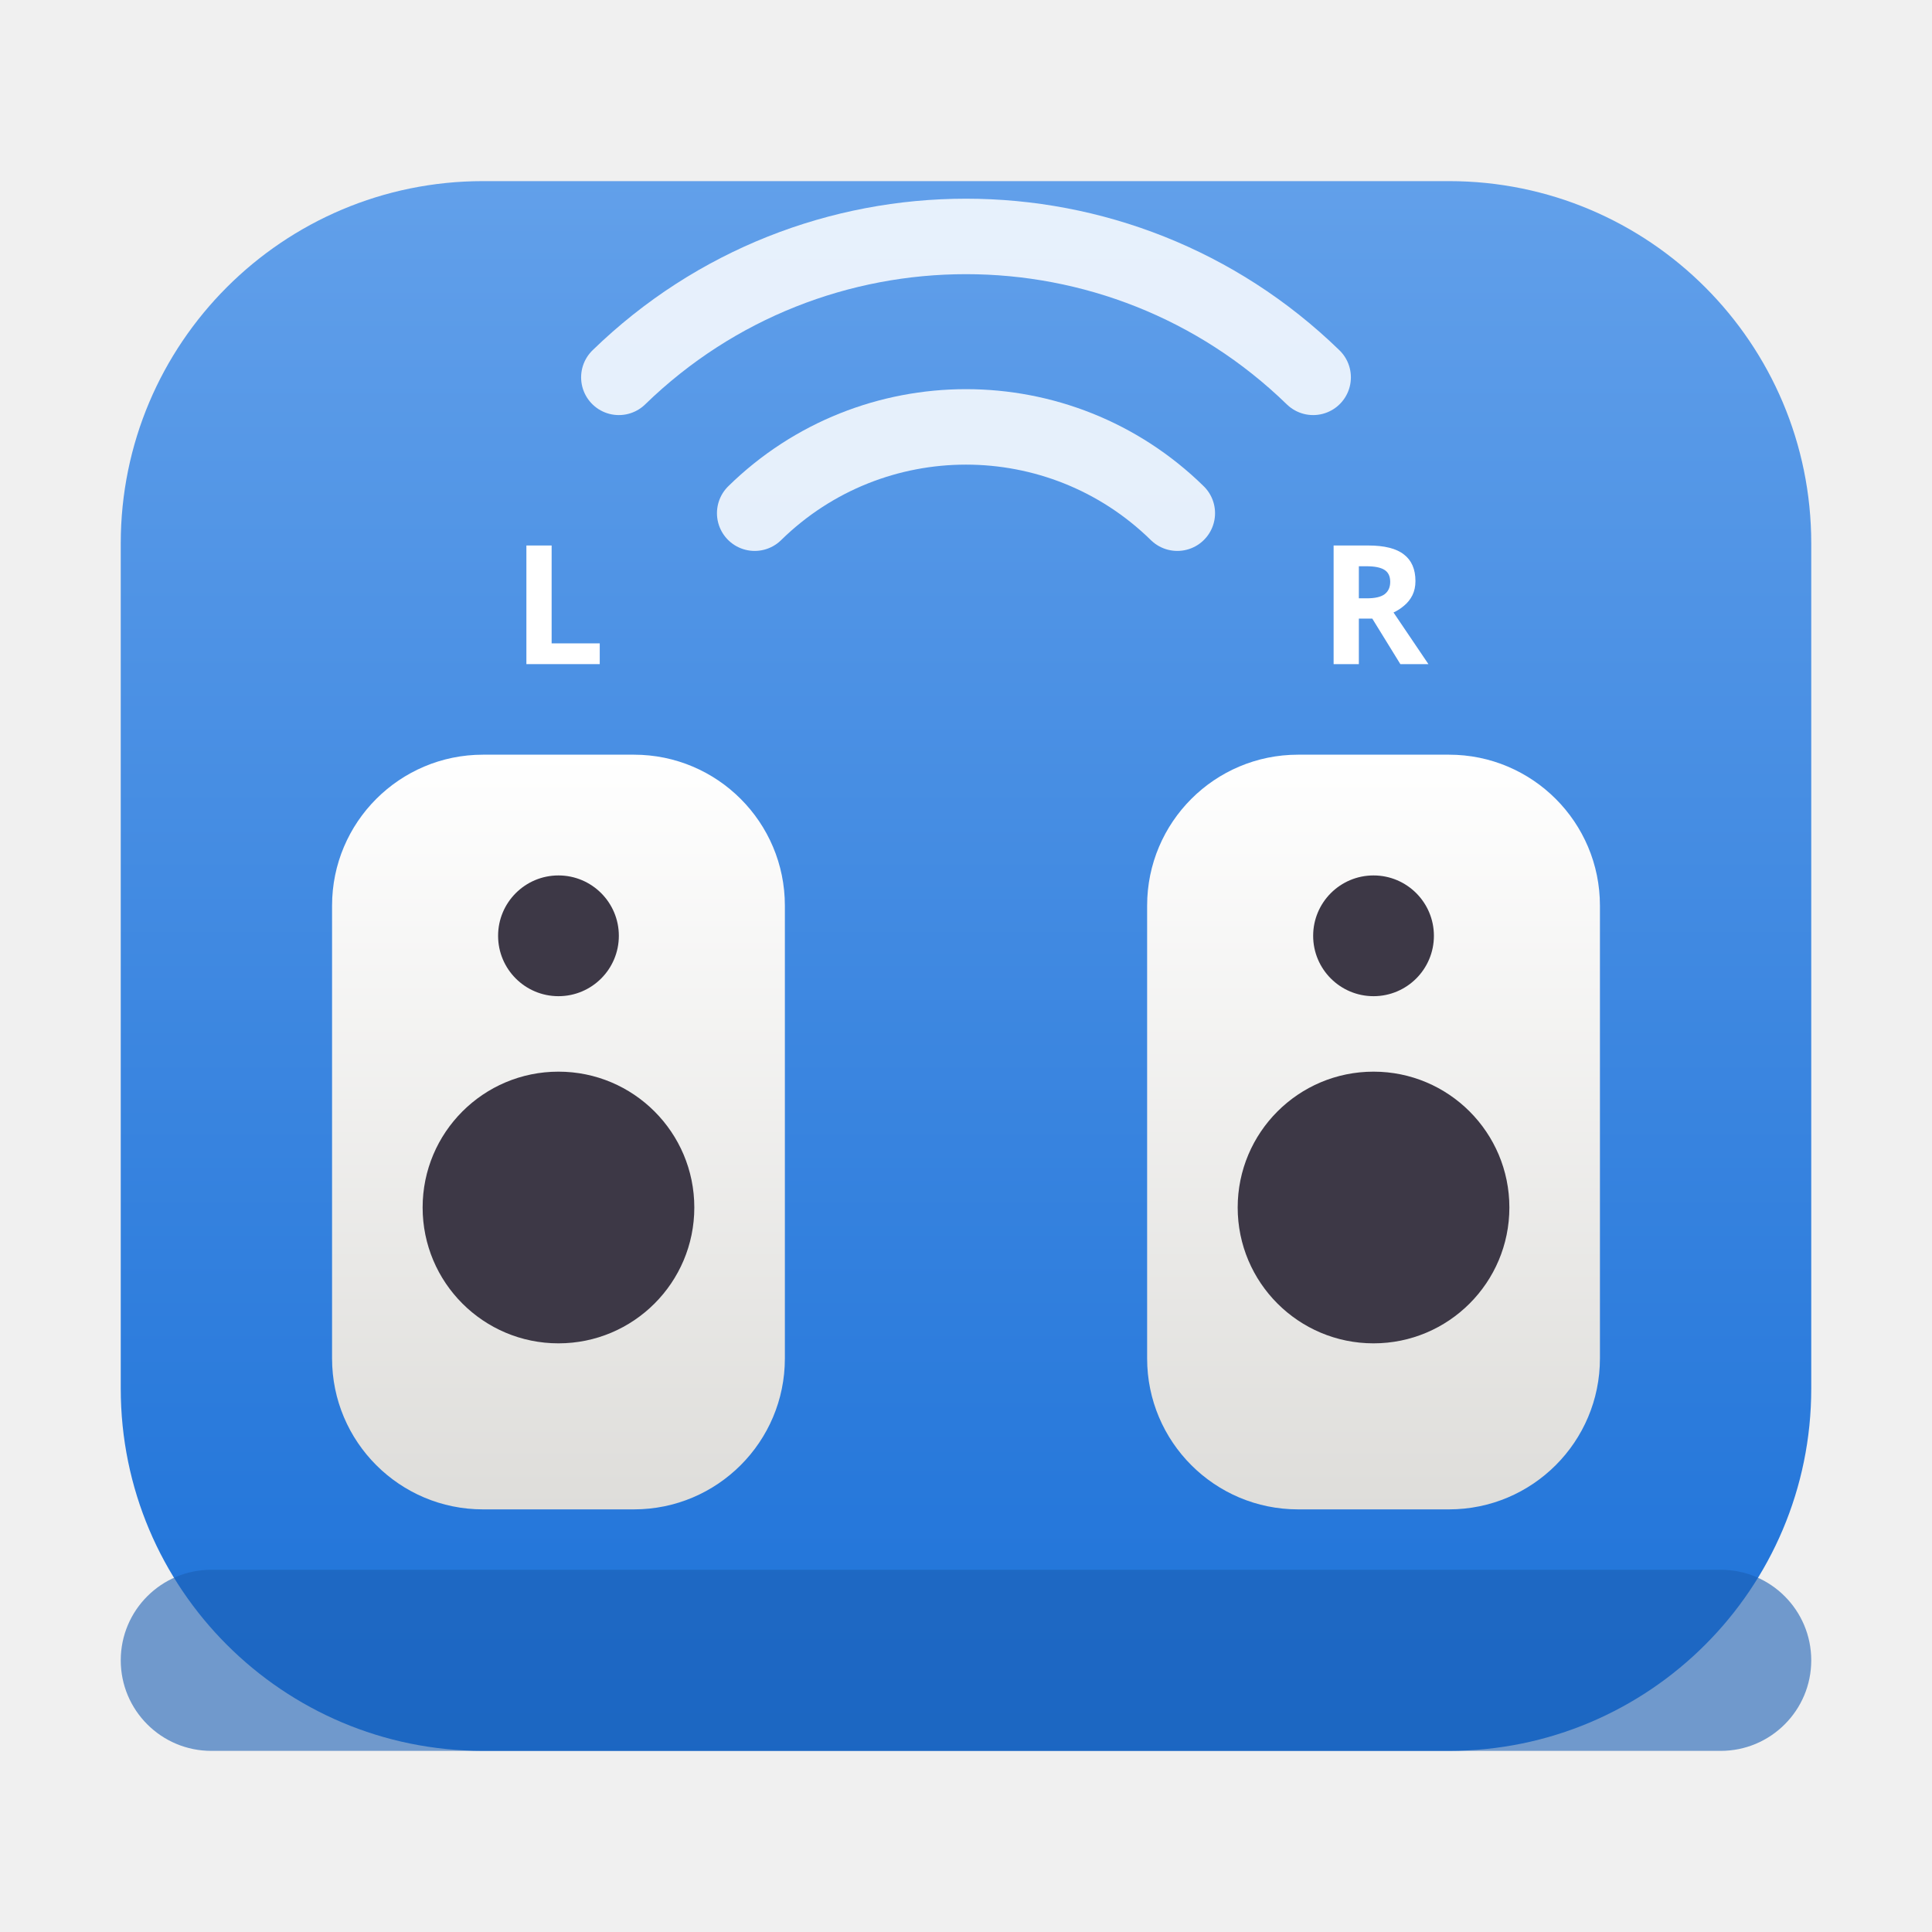
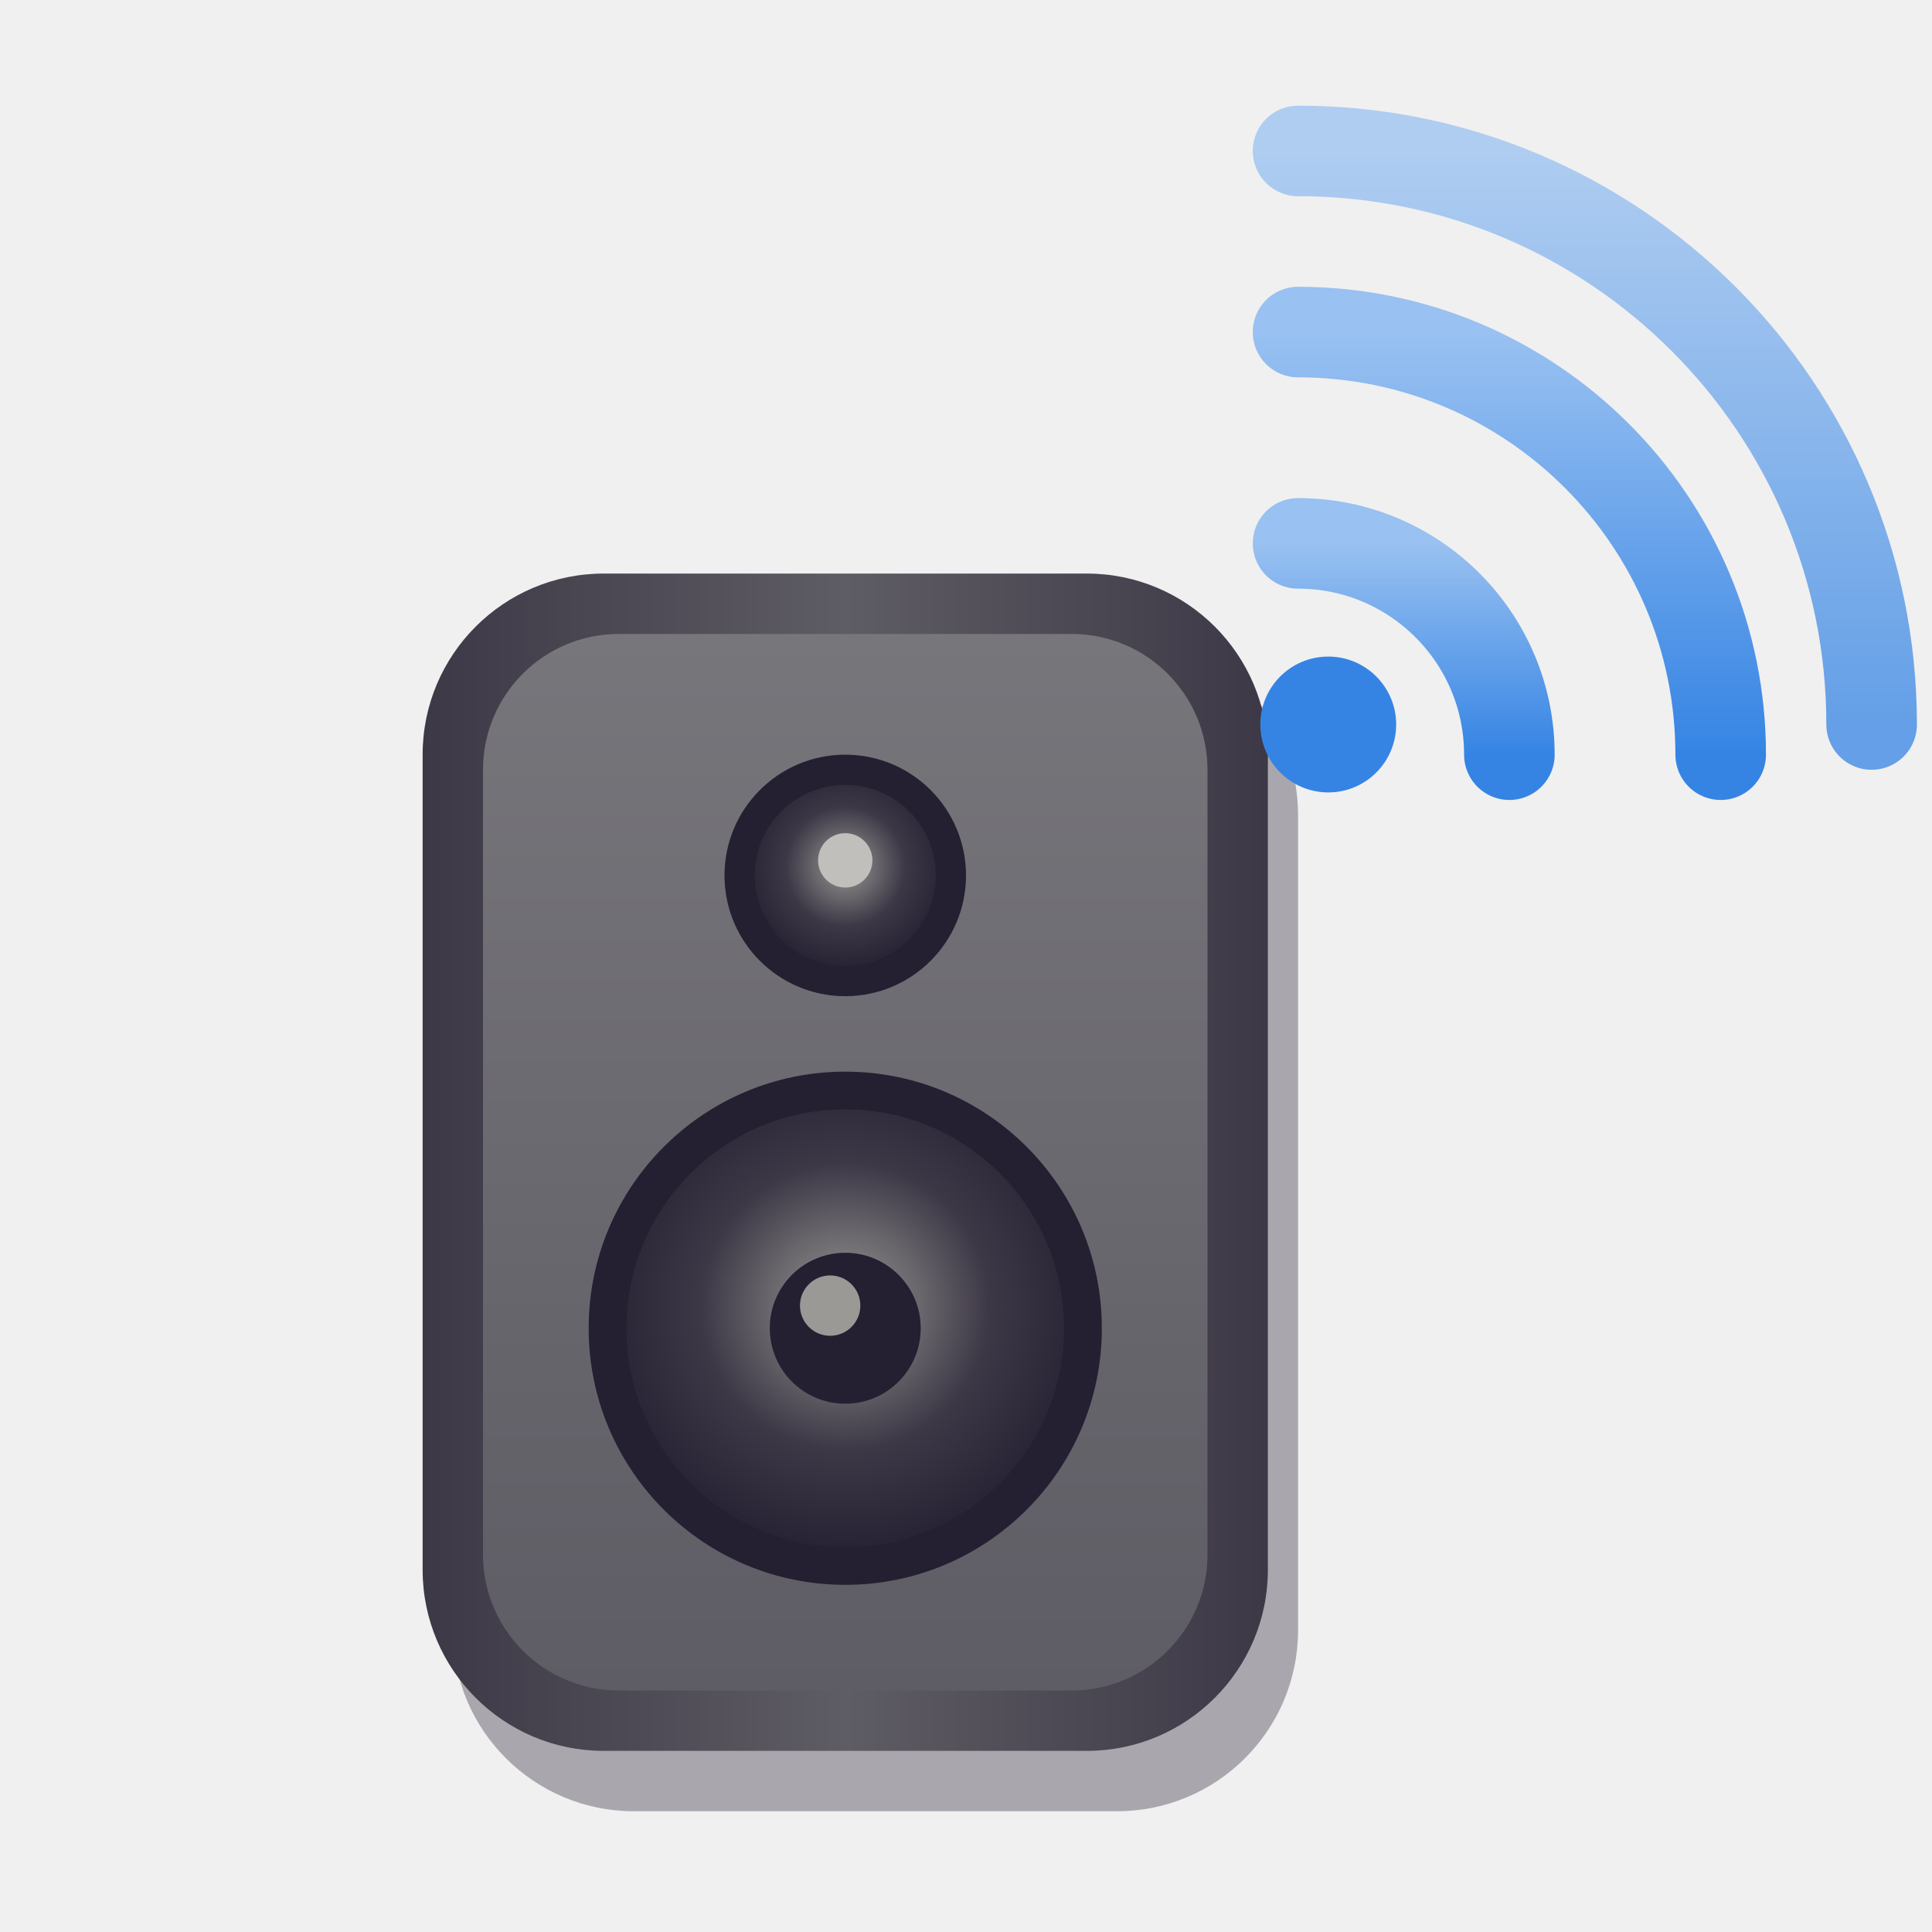
<svg xmlns="http://www.w3.org/2000/svg" width="128" height="128" viewBox="0 0 128 128">
  <defs>
-     <linearGradient id="bg" x1="0" y1="0" x2="0" y2="1">
-       <stop offset="0" stop-color="#62a0ea" />
-       <stop offset="1" stop-color="#1c71d8" />
+     <linearGradient id="body" x1="0" y1="0" x2="1" y2="0">
+       <stop offset="0" stop-color="#3d3846" />
+       <stop offset="0.5" stop-color="#5e5c64" />
+       <stop offset="1" stop-color="#3d3846" />
    </linearGradient>
-     <linearGradient id="spk" x1="0" y1="0" x2="0" y2="1">
-       <stop offset="0" stop-color="#ffffff" />
-       <stop offset="1" stop-color="#deddda" />
+     <linearGradient id="face" x1="0" y1="0" x2="0" y2="1">
+       <stop offset="0" stop-color="#77767b" />
+       <stop offset="1" stop-color="#5e5c64" />
+     </linearGradient>
+     <radialGradient id="cone" cx="0.5" cy="0.45" r="0.6">
+       <stop offset="0" stop-color="#9a9996" />
+       <stop offset="0.55" stop-color="#3d3846" />
+       <stop offset="1" stop-color="#241f31" />
+     </radialGradient>
+     <linearGradient id="wave" x1="0" y1="0" x2="0" y2="1">
+       <stop offset="0" stop-color="#99c1f1" />
+       <stop offset="1" stop-color="#3584e4" />
    </linearGradient>
  </defs>
-   <rect x="8" y="12" width="112" height="104" rx="24" fill="url(#bg)" />
-   <rect x="8" y="104" width="112" height="12" rx="6" fill="#1a5fb4" opacity=".6" />
-   <g fill="none" stroke="#ffffff" stroke-width="5" stroke-linecap="round" opacity=".85">
-     <path d="M50 34 a20 20 0 0 1 28 0" />
-     <path d="M41 25 a33 33 0 0 1 46 0" />
+   <rect x="30" y="42" width="56" height="78" rx="12" fill="#241f31" opacity="0.35" />
+   <rect x="28" y="38" width="56" height="78" rx="12" fill="url(#body)" />
+   <rect x="32" y="42" width="48" height="70" rx="9" fill="url(#face)" />
+   <circle cx="56" cy="58" r="8" fill="#241f31" />
+   <circle cx="56" cy="58" r="6" fill="url(#cone)" />
+   <circle cx="56" cy="57" r="1.8" fill="#c0bfbc" />
+   <circle cx="56" cy="88" r="17" fill="#241f31" />
+   <circle cx="56" cy="88" r="14.5" fill="url(#cone)" />
+   <circle cx="56" cy="88" r="5" fill="#241f31" />
+   <circle cx="55" cy="86.5" r="2" fill="#9a9996" />
+   <g fill="none" stroke="url(#wave)" stroke-linecap="round">
+     <path d="M86 36 a14 14 0 0 1 14 14" stroke-width="6" />
+     <path d="M86 22 a28 28 0 0 1 28 28" stroke-width="6" />
+     <path d="M86 10 a38 38 0 0 1 38 38" stroke-width="6" opacity="0.75" />
  </g>
-   <rect x="22" y="50" width="30" height="50" rx="10" fill="url(#spk)" />
-   <rect x="76" y="50" width="30" height="50" rx="10" fill="url(#spk)" />
-   <circle cx="37" cy="80" r="9" fill="#3d3846" />
-   <circle cx="37" cy="62" r="4" fill="#3d3846" />
-   <circle cx="91" cy="80" r="9" fill="#3d3846" />
-   <circle cx="91" cy="62" r="4" fill="#3d3846" />
-   <text x="37" y="44" font-family="Cantarell, sans-serif" font-size="11" font-weight="bold" fill="#fff" text-anchor="middle">L</text>
-   <text x="91" y="44" font-family="Cantarell, sans-serif" font-size="11" font-weight="bold" fill="#fff" text-anchor="middle">R</text>
+   <circle cx="88" cy="48" r="4.5" fill="#3584e4" />
</svg>
